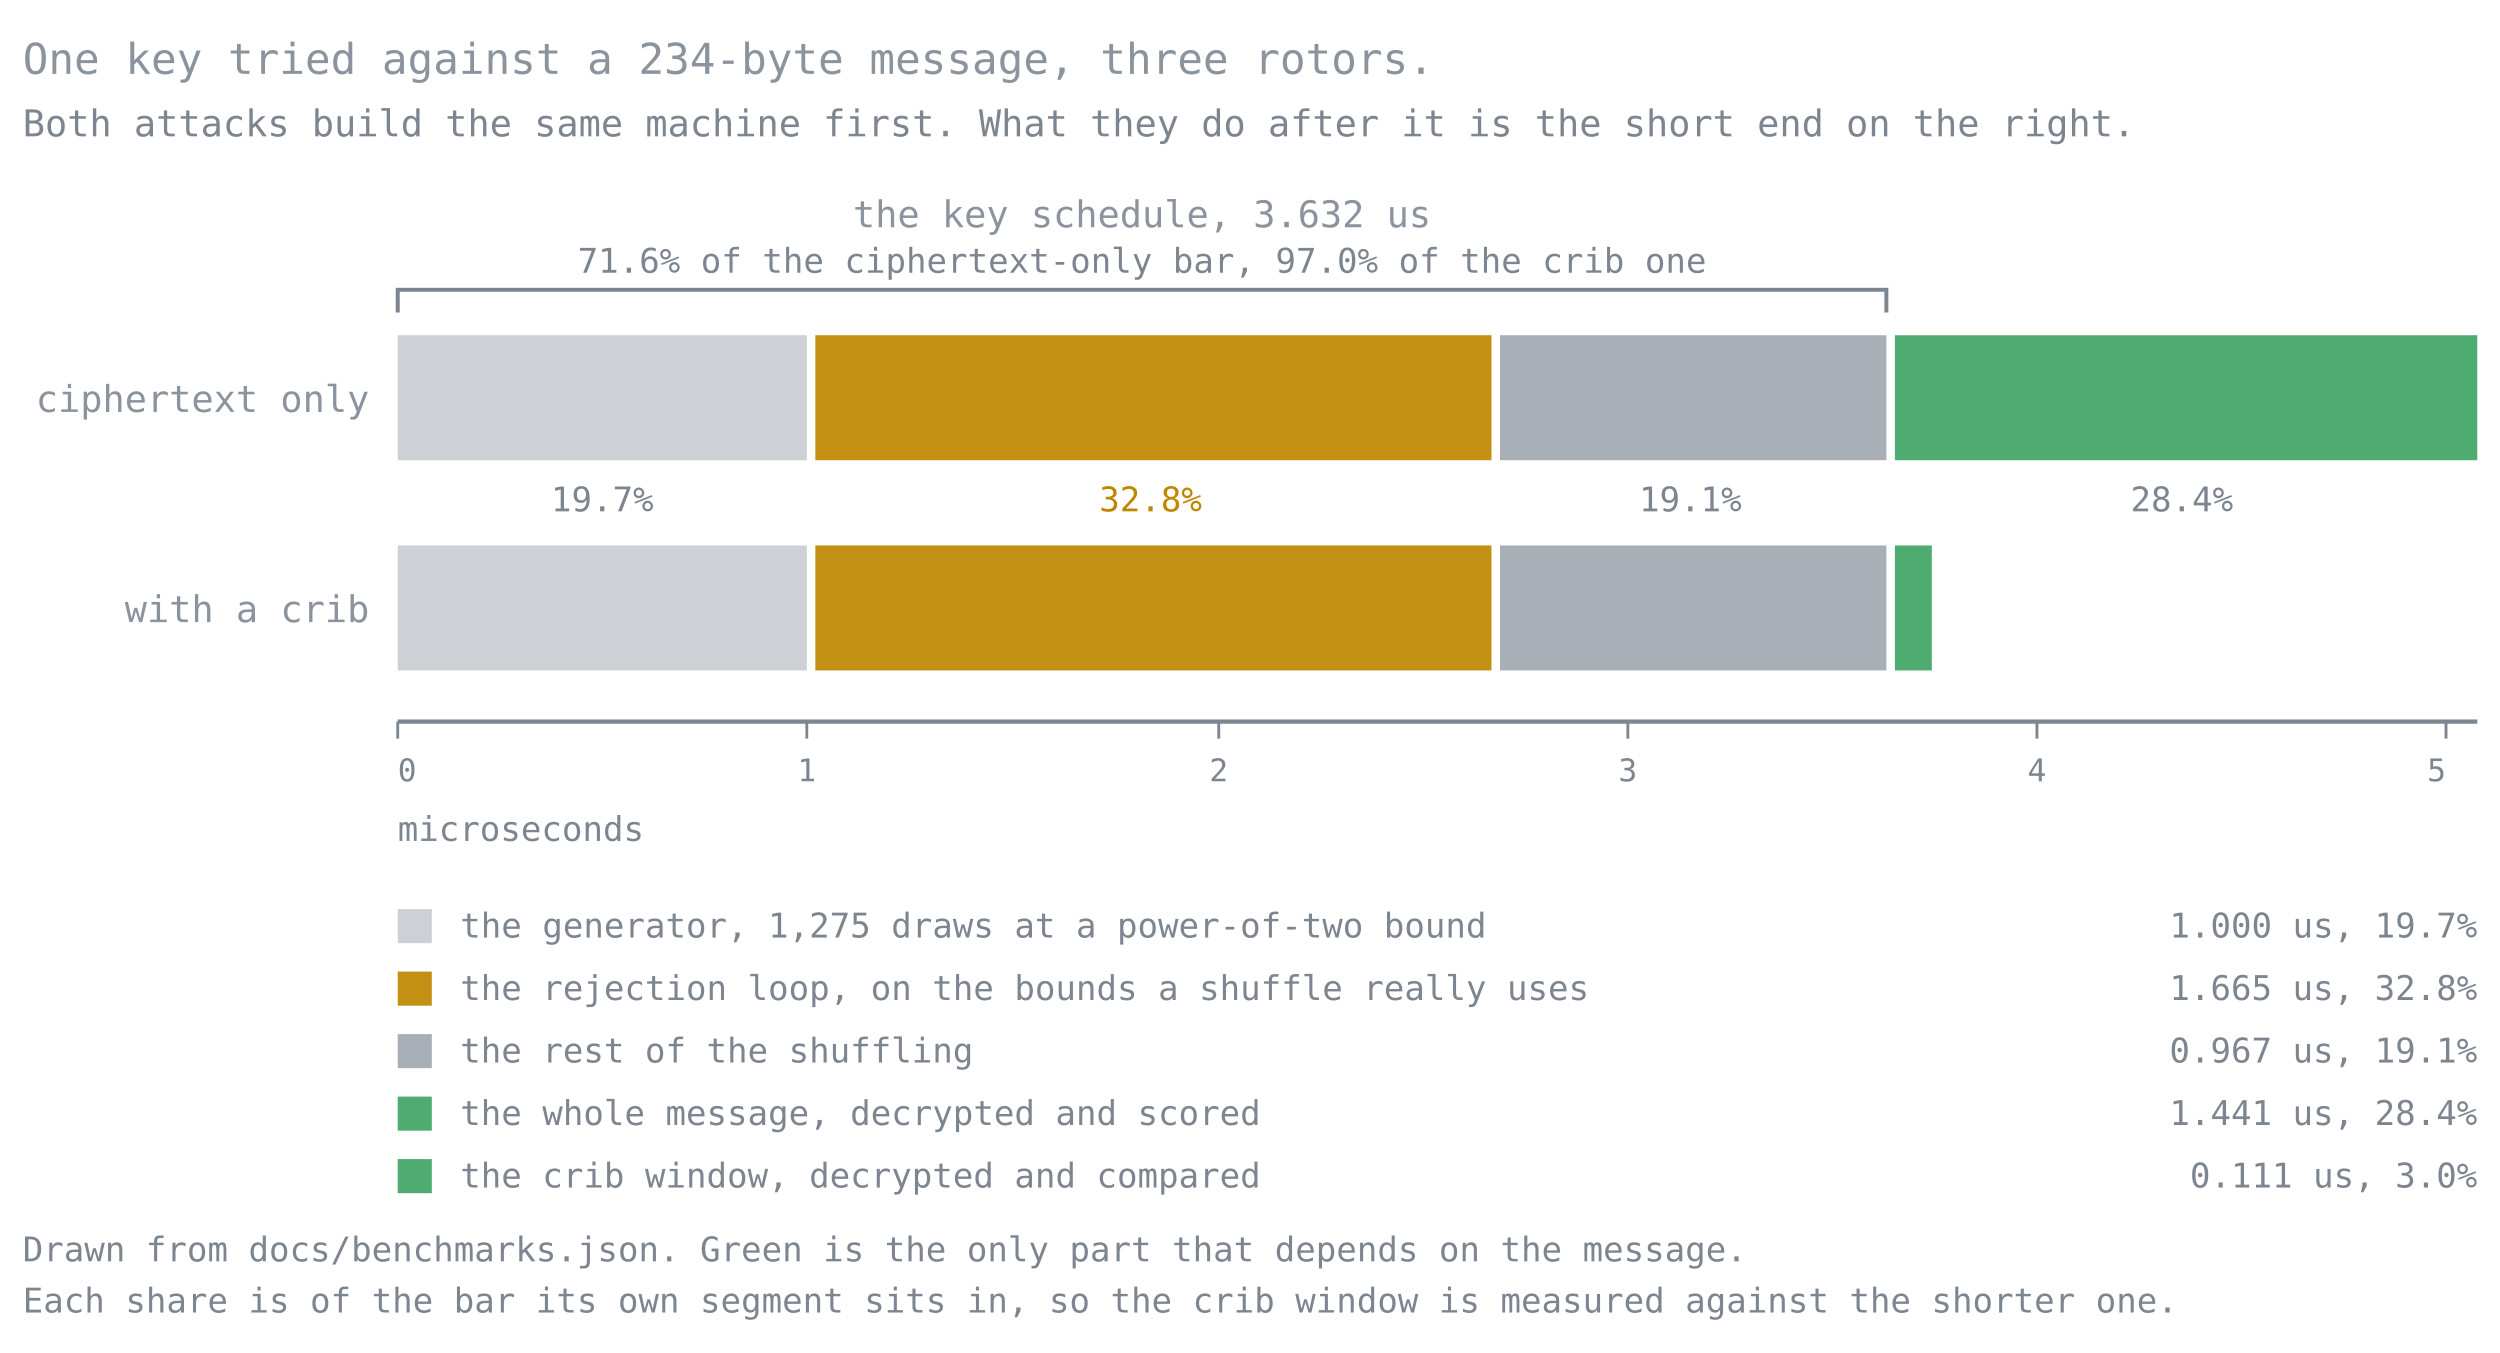
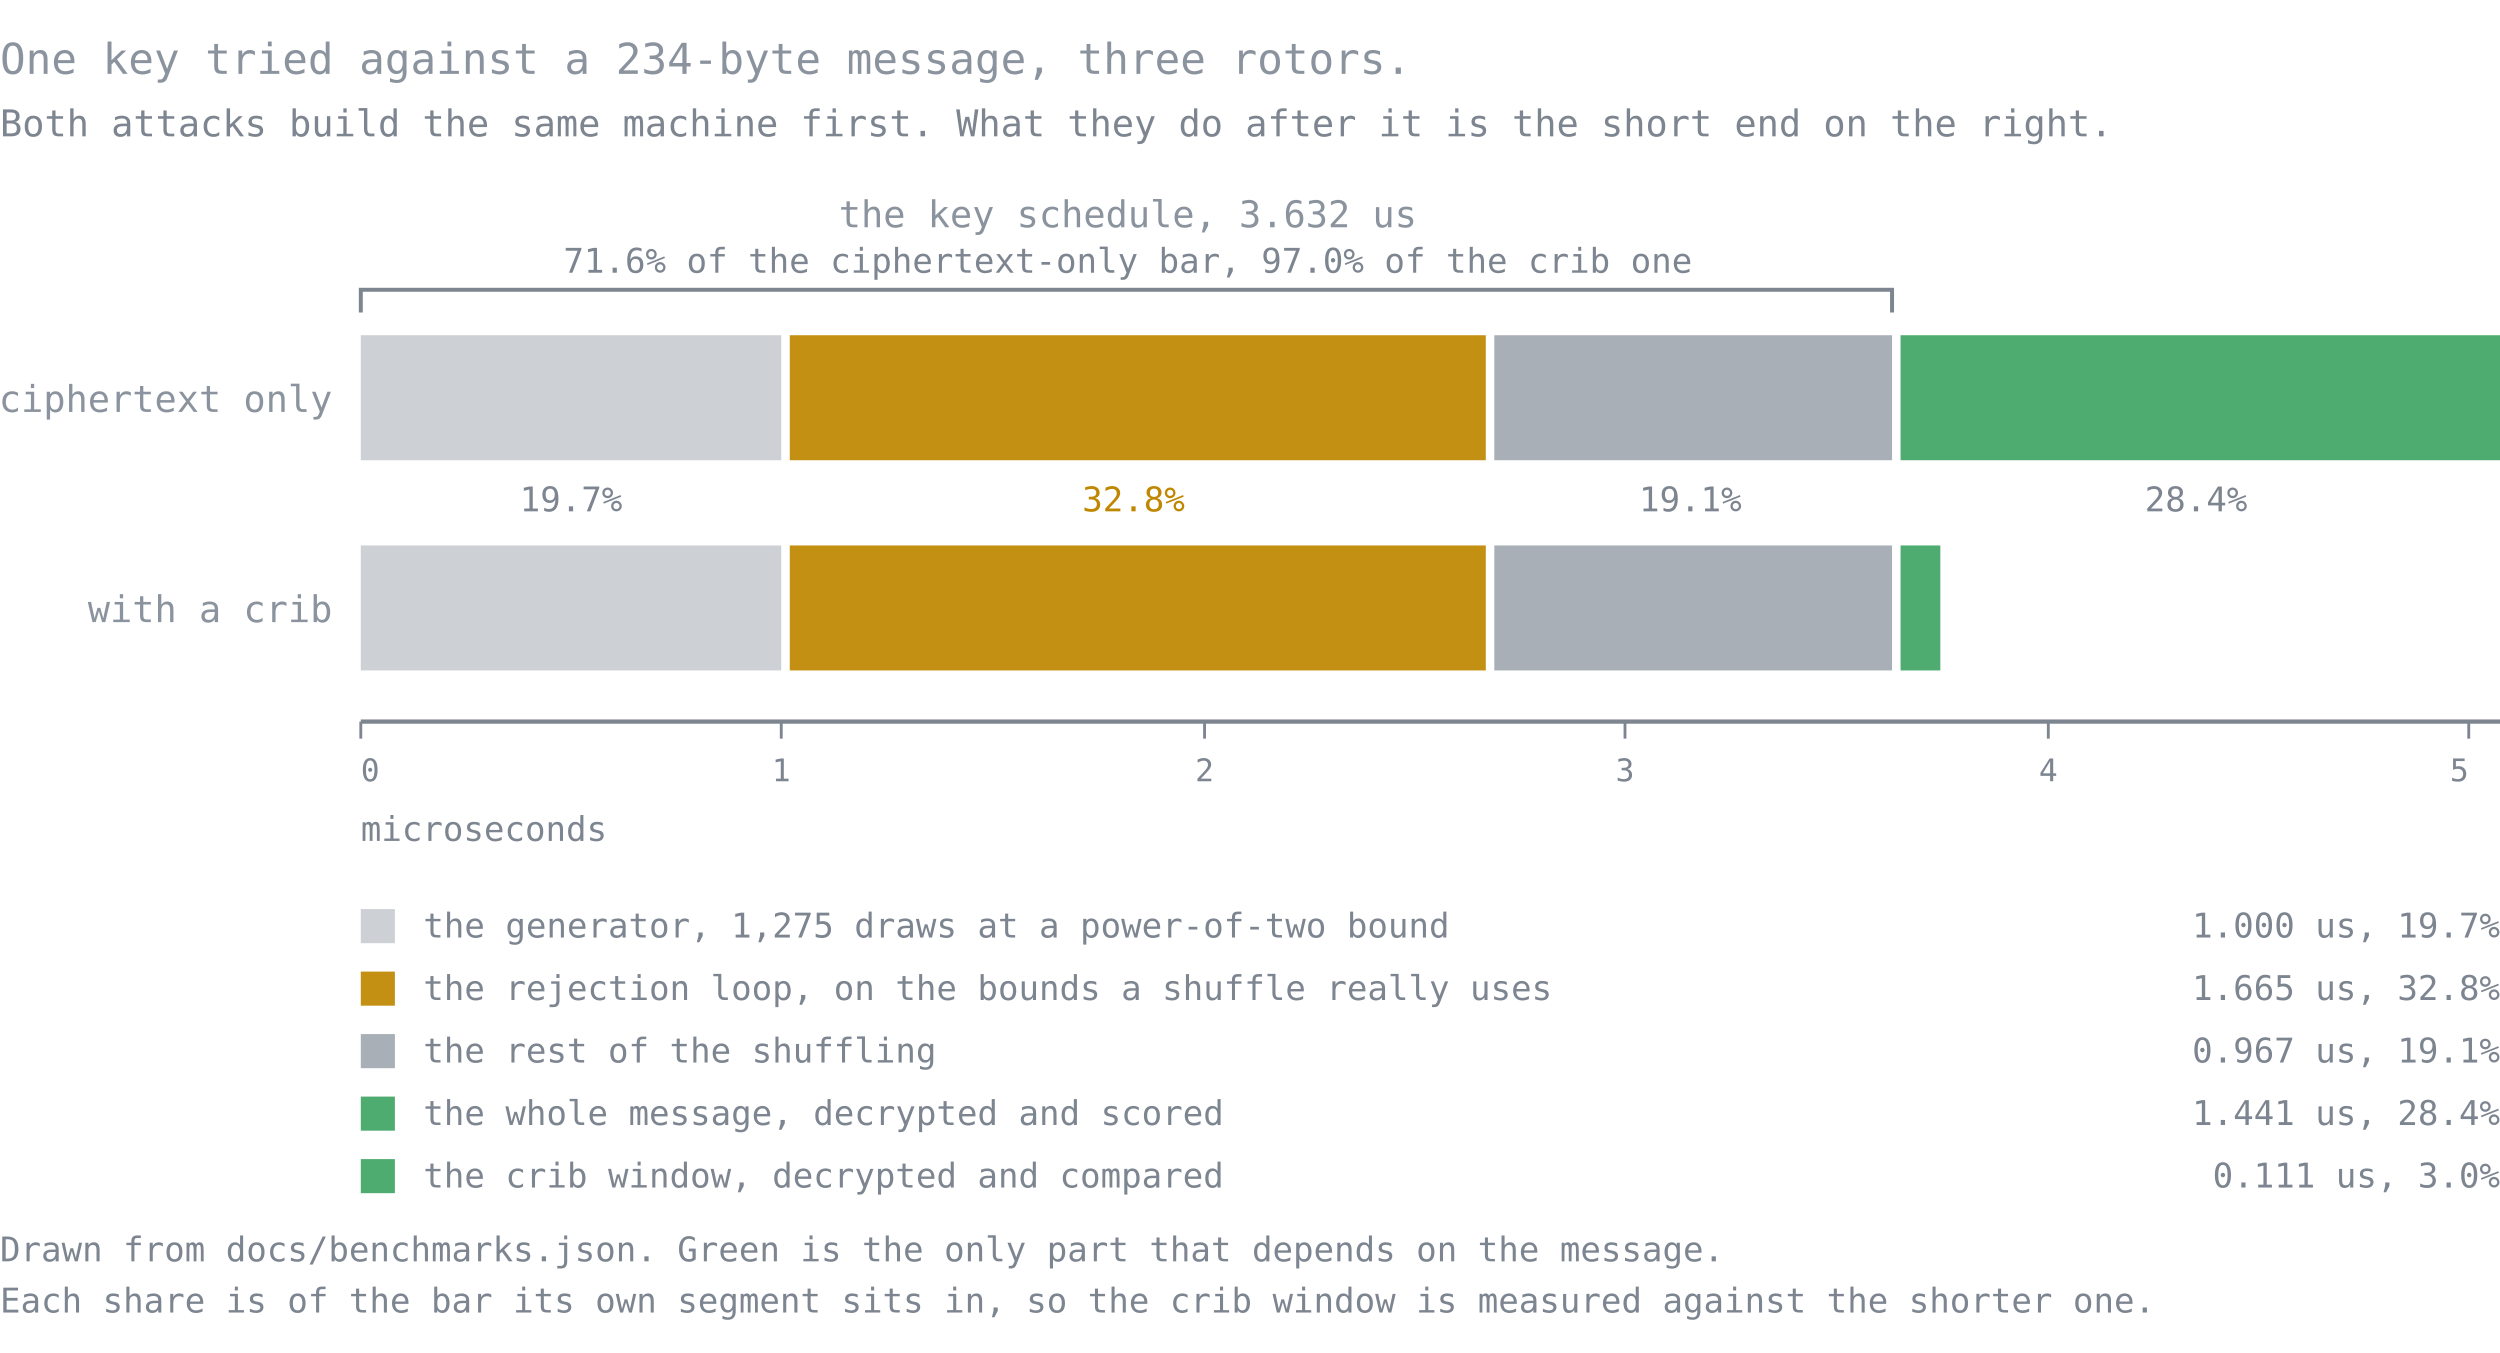
<svg xmlns="http://www.w3.org/2000/svg" viewBox="0 0 880 476" width="880" height="476" font-family="ui-monospace, SFMono-Regular, Menlo, Consolas, monospace" role="img" aria-labelledby="split-title split-desc">
-   <text x="8" y="26" font-size="15" fill="#8b949e">One key tried against a 234-byte message, three rotors.</text>
-   <text x="8" y="48" font-size="13" fill="#7d8590">Both attacks build the same machine first. What they do after it is the short end on the right.</text>
-   <text x="402" y="80" font-size="13" fill="#8b949e" text-anchor="middle">the key schedule, 3.632 us</text>
-   <text x="402" y="96" font-size="12" fill="#7d8590" text-anchor="middle">71.6% of the ciphertext-only bar, 97.0% of the crib one</text>
-   <path d="M 140 110 L 140 102 L 664 102 L 664 110" fill="none" stroke="#7d8590" stroke-width="1.4" />
-   <rect x="140" y="118" width="144" height="44" fill="#7d8590" fill-opacity="0.38" />
-   <rect x="287" y="118" width="238" height="44" fill="#bf8700" fill-opacity="0.92" />
-   <rect x="528" y="118" width="136" height="44" fill="#7d8590" fill-opacity="0.66" />
-   <rect x="667" y="118" width="205" height="44" fill="#2f9e57" fill-opacity="0.85" />
-   <rect x="140" y="192" width="144" height="44" fill="#7d8590" fill-opacity="0.38" />
-   <rect x="287" y="192" width="238" height="44" fill="#bf8700" fill-opacity="0.92" />
-   <rect x="528" y="192" width="136" height="44" fill="#7d8590" fill-opacity="0.66" />
-   <rect x="667" y="192" width="13" height="44" fill="#2f9e57" fill-opacity="0.85" />
-   <text x="130" y="145" font-size="13" fill="#8b949e" text-anchor="end">ciphertext only</text>
-   <text x="130" y="219" font-size="13" fill="#8b949e" text-anchor="end">with a crib</text>
-   <text x="212" y="180" font-size="12" fill="#7d8590" text-anchor="middle">19.7%</text>
-   <text x="405" y="180" font-size="12" fill="#bf8700" text-anchor="middle">32.8%</text>
+   <text x="0" y="26" font-size="15" fill="#8b949e">One key tried against a 234-byte message, three rotors.</text>
+   <text x="0" y="48" font-size="13" fill="#7d8590">Both attacks build the same machine first. What they do after it is the short end on the right.</text>
+   <text x="397" y="80" font-size="13" fill="#8b949e" text-anchor="middle">the key schedule, 3.632 us</text>
+   <text x="397" y="96" font-size="12" fill="#7d8590" text-anchor="middle">71.6% of the ciphertext-only bar, 97.0% of the crib one</text>
+   <path d="M 127 110 L 127 102 L 666 102 L 666 110" fill="none" stroke="#7d8590" stroke-width="1.4" />
+   <rect x="127" y="118" width="148" height="44" fill="#7d8590" fill-opacity="0.38" />
+   <rect x="278" y="118" width="245" height="44" fill="#bf8700" fill-opacity="0.92" />
+   <rect x="526" y="118" width="140" height="44" fill="#7d8590" fill-opacity="0.66" />
+   <rect x="669" y="118" width="211" height="44" fill="#2f9e57" fill-opacity="0.85" />
+   <rect x="127" y="192" width="148" height="44" fill="#7d8590" fill-opacity="0.38" />
+   <rect x="278" y="192" width="245" height="44" fill="#bf8700" fill-opacity="0.92" />
+   <rect x="526" y="192" width="140" height="44" fill="#7d8590" fill-opacity="0.66" />
+   <rect x="669" y="192" width="14" height="44" fill="#2f9e57" fill-opacity="0.85" />
+   <text x="117" y="145" font-size="13" fill="#8b949e" text-anchor="end">ciphertext only</text>
+   <text x="117" y="219" font-size="13" fill="#8b949e" text-anchor="end">with a crib</text>
+   <text x="201" y="180" font-size="12" fill="#7d8590" text-anchor="middle">19.7%</text>
+   <text x="399" y="180" font-size="12" fill="#bf8700" text-anchor="middle">32.8%</text>
  <text x="595" y="180" font-size="12" fill="#7d8590" text-anchor="middle">19.1%</text>
-   <text x="768" y="180" font-size="12" fill="#7d8590" text-anchor="middle">28.4%</text>
-   <line x1="140" y1="254" x2="872" y2="254" stroke="#7d8590" stroke-width="1.5" />
-   <line x1="140" y1="254" x2="140" y2="260" stroke="#7d8590" stroke-width="1" />
-   <text x="140" y="275" font-size="11" fill="#7d8590" text-anchor="start">0</text>
-   <line x1="284" y1="254" x2="284" y2="260" stroke="#7d8590" stroke-width="1" />
-   <text x="284" y="275" font-size="11" fill="#7d8590" text-anchor="middle">1</text>
-   <line x1="429" y1="254" x2="429" y2="260" stroke="#7d8590" stroke-width="1" />
-   <text x="429" y="275" font-size="11" fill="#7d8590" text-anchor="middle">2</text>
-   <line x1="573" y1="254" x2="573" y2="260" stroke="#7d8590" stroke-width="1" />
-   <text x="573" y="275" font-size="11" fill="#7d8590" text-anchor="middle">3</text>
-   <line x1="717" y1="254" x2="717" y2="260" stroke="#7d8590" stroke-width="1" />
-   <text x="717" y="275" font-size="11" fill="#7d8590" text-anchor="middle">4</text>
-   <line x1="861" y1="254" x2="861" y2="260" stroke="#7d8590" stroke-width="1" />
-   <text x="861" y="275" font-size="11" fill="#7d8590" text-anchor="end">5</text>
-   <text x="140" y="296" font-size="12" fill="#7d8590">microseconds</text>
-   <rect x="140" y="320" width="12" height="12" fill="#7d8590" fill-opacity="0.38" />
-   <text x="162" y="330" font-size="12" fill="#7d8590">the generator, 1,275 draws at a power-of-two bound</text>
-   <text x="872" y="330" font-size="12" fill="#7d8590" text-anchor="end">1.000 us, 19.7%</text>
-   <rect x="140" y="342" width="12" height="12" fill="#bf8700" fill-opacity="0.92" />
-   <text x="162" y="352" font-size="12" fill="#7d8590">the rejection loop, on the bounds a shuffle really uses</text>
-   <text x="872" y="352" font-size="12" fill="#7d8590" text-anchor="end">1.665 us, 32.8%</text>
-   <rect x="140" y="364" width="12" height="12" fill="#7d8590" fill-opacity="0.66" />
-   <text x="162" y="374" font-size="12" fill="#7d8590">the rest of the shuffling</text>
-   <text x="872" y="374" font-size="12" fill="#7d8590" text-anchor="end">0.967 us, 19.1%</text>
-   <rect x="140" y="386" width="12" height="12" fill="#2f9e57" fill-opacity="0.85" />
-   <text x="162" y="396" font-size="12" fill="#7d8590">the whole message, decrypted and scored</text>
-   <text x="872" y="396" font-size="12" fill="#7d8590" text-anchor="end">1.441 us, 28.4%</text>
-   <rect x="140" y="408" width="12" height="12" fill="#2f9e57" fill-opacity="0.85" />
-   <text x="162" y="418" font-size="12" fill="#7d8590">the crib window, decrypted and compared</text>
-   <text x="872" y="418" font-size="12" fill="#7d8590" text-anchor="end">0.111 us, 3.0%</text>
-   <text x="8" y="444" font-size="12" fill="#7d8590">Drawn from docs/benchmarks.json. Green is the only part that depends on the message.</text>
-   <text x="8" y="462" font-size="12" fill="#7d8590">Each share is of the bar its own segment sits in, so the crib window is measured against the shorter one.</text>
+   <text x="773" y="180" font-size="12" fill="#7d8590" text-anchor="middle">28.4%</text>
+   <line x1="127" y1="254" x2="880" y2="254" stroke="#7d8590" stroke-width="1.5" />
+   <line x1="127" y1="254" x2="127" y2="260" stroke="#7d8590" stroke-width="1" />
+   <text x="127" y="275" font-size="11" fill="#7d8590" text-anchor="start">0</text>
+   <line x1="275" y1="254" x2="275" y2="260" stroke="#7d8590" stroke-width="1" />
+   <text x="275" y="275" font-size="11" fill="#7d8590" text-anchor="middle">1</text>
+   <line x1="424" y1="254" x2="424" y2="260" stroke="#7d8590" stroke-width="1" />
+   <text x="424" y="275" font-size="11" fill="#7d8590" text-anchor="middle">2</text>
+   <line x1="572" y1="254" x2="572" y2="260" stroke="#7d8590" stroke-width="1" />
+   <text x="572" y="275" font-size="11" fill="#7d8590" text-anchor="middle">3</text>
+   <line x1="721" y1="254" x2="721" y2="260" stroke="#7d8590" stroke-width="1" />
+   <text x="721" y="275" font-size="11" fill="#7d8590" text-anchor="middle">4</text>
+   <line x1="869" y1="254" x2="869" y2="260" stroke="#7d8590" stroke-width="1" />
+   <text x="869" y="275" font-size="11" fill="#7d8590" text-anchor="end">5</text>
+   <text x="127" y="296" font-size="12" fill="#7d8590">microseconds</text>
+   <rect x="127" y="320" width="12" height="12" fill="#7d8590" fill-opacity="0.38" />
+   <text x="149" y="330" font-size="12" fill="#7d8590">the generator, 1,275 draws at a power-of-two bound</text>
+   <text x="880" y="330" font-size="12" fill="#7d8590" text-anchor="end">1.000 us, 19.7%</text>
+   <rect x="127" y="342" width="12" height="12" fill="#bf8700" fill-opacity="0.92" />
+   <text x="149" y="352" font-size="12" fill="#7d8590">the rejection loop, on the bounds a shuffle really uses</text>
+   <text x="880" y="352" font-size="12" fill="#7d8590" text-anchor="end">1.665 us, 32.8%</text>
+   <rect x="127" y="364" width="12" height="12" fill="#7d8590" fill-opacity="0.66" />
+   <text x="149" y="374" font-size="12" fill="#7d8590">the rest of the shuffling</text>
+   <text x="880" y="374" font-size="12" fill="#7d8590" text-anchor="end">0.967 us, 19.1%</text>
+   <rect x="127" y="386" width="12" height="12" fill="#2f9e57" fill-opacity="0.85" />
+   <text x="149" y="396" font-size="12" fill="#7d8590">the whole message, decrypted and scored</text>
+   <text x="880" y="396" font-size="12" fill="#7d8590" text-anchor="end">1.441 us, 28.4%</text>
+   <rect x="127" y="408" width="12" height="12" fill="#2f9e57" fill-opacity="0.85" />
+   <text x="149" y="418" font-size="12" fill="#7d8590">the crib window, decrypted and compared</text>
+   <text x="880" y="418" font-size="12" fill="#7d8590" text-anchor="end">0.111 us, 3.0%</text>
+   <text x="0" y="444" font-size="12" fill="#7d8590">Drawn from docs/benchmarks.json. Green is the only part that depends on the message.</text>
+   <text x="0" y="462" font-size="12" fill="#7d8590">Each share is of the bar its own segment sits in, so the crib window is measured against the shorter one.</text>
</svg>
